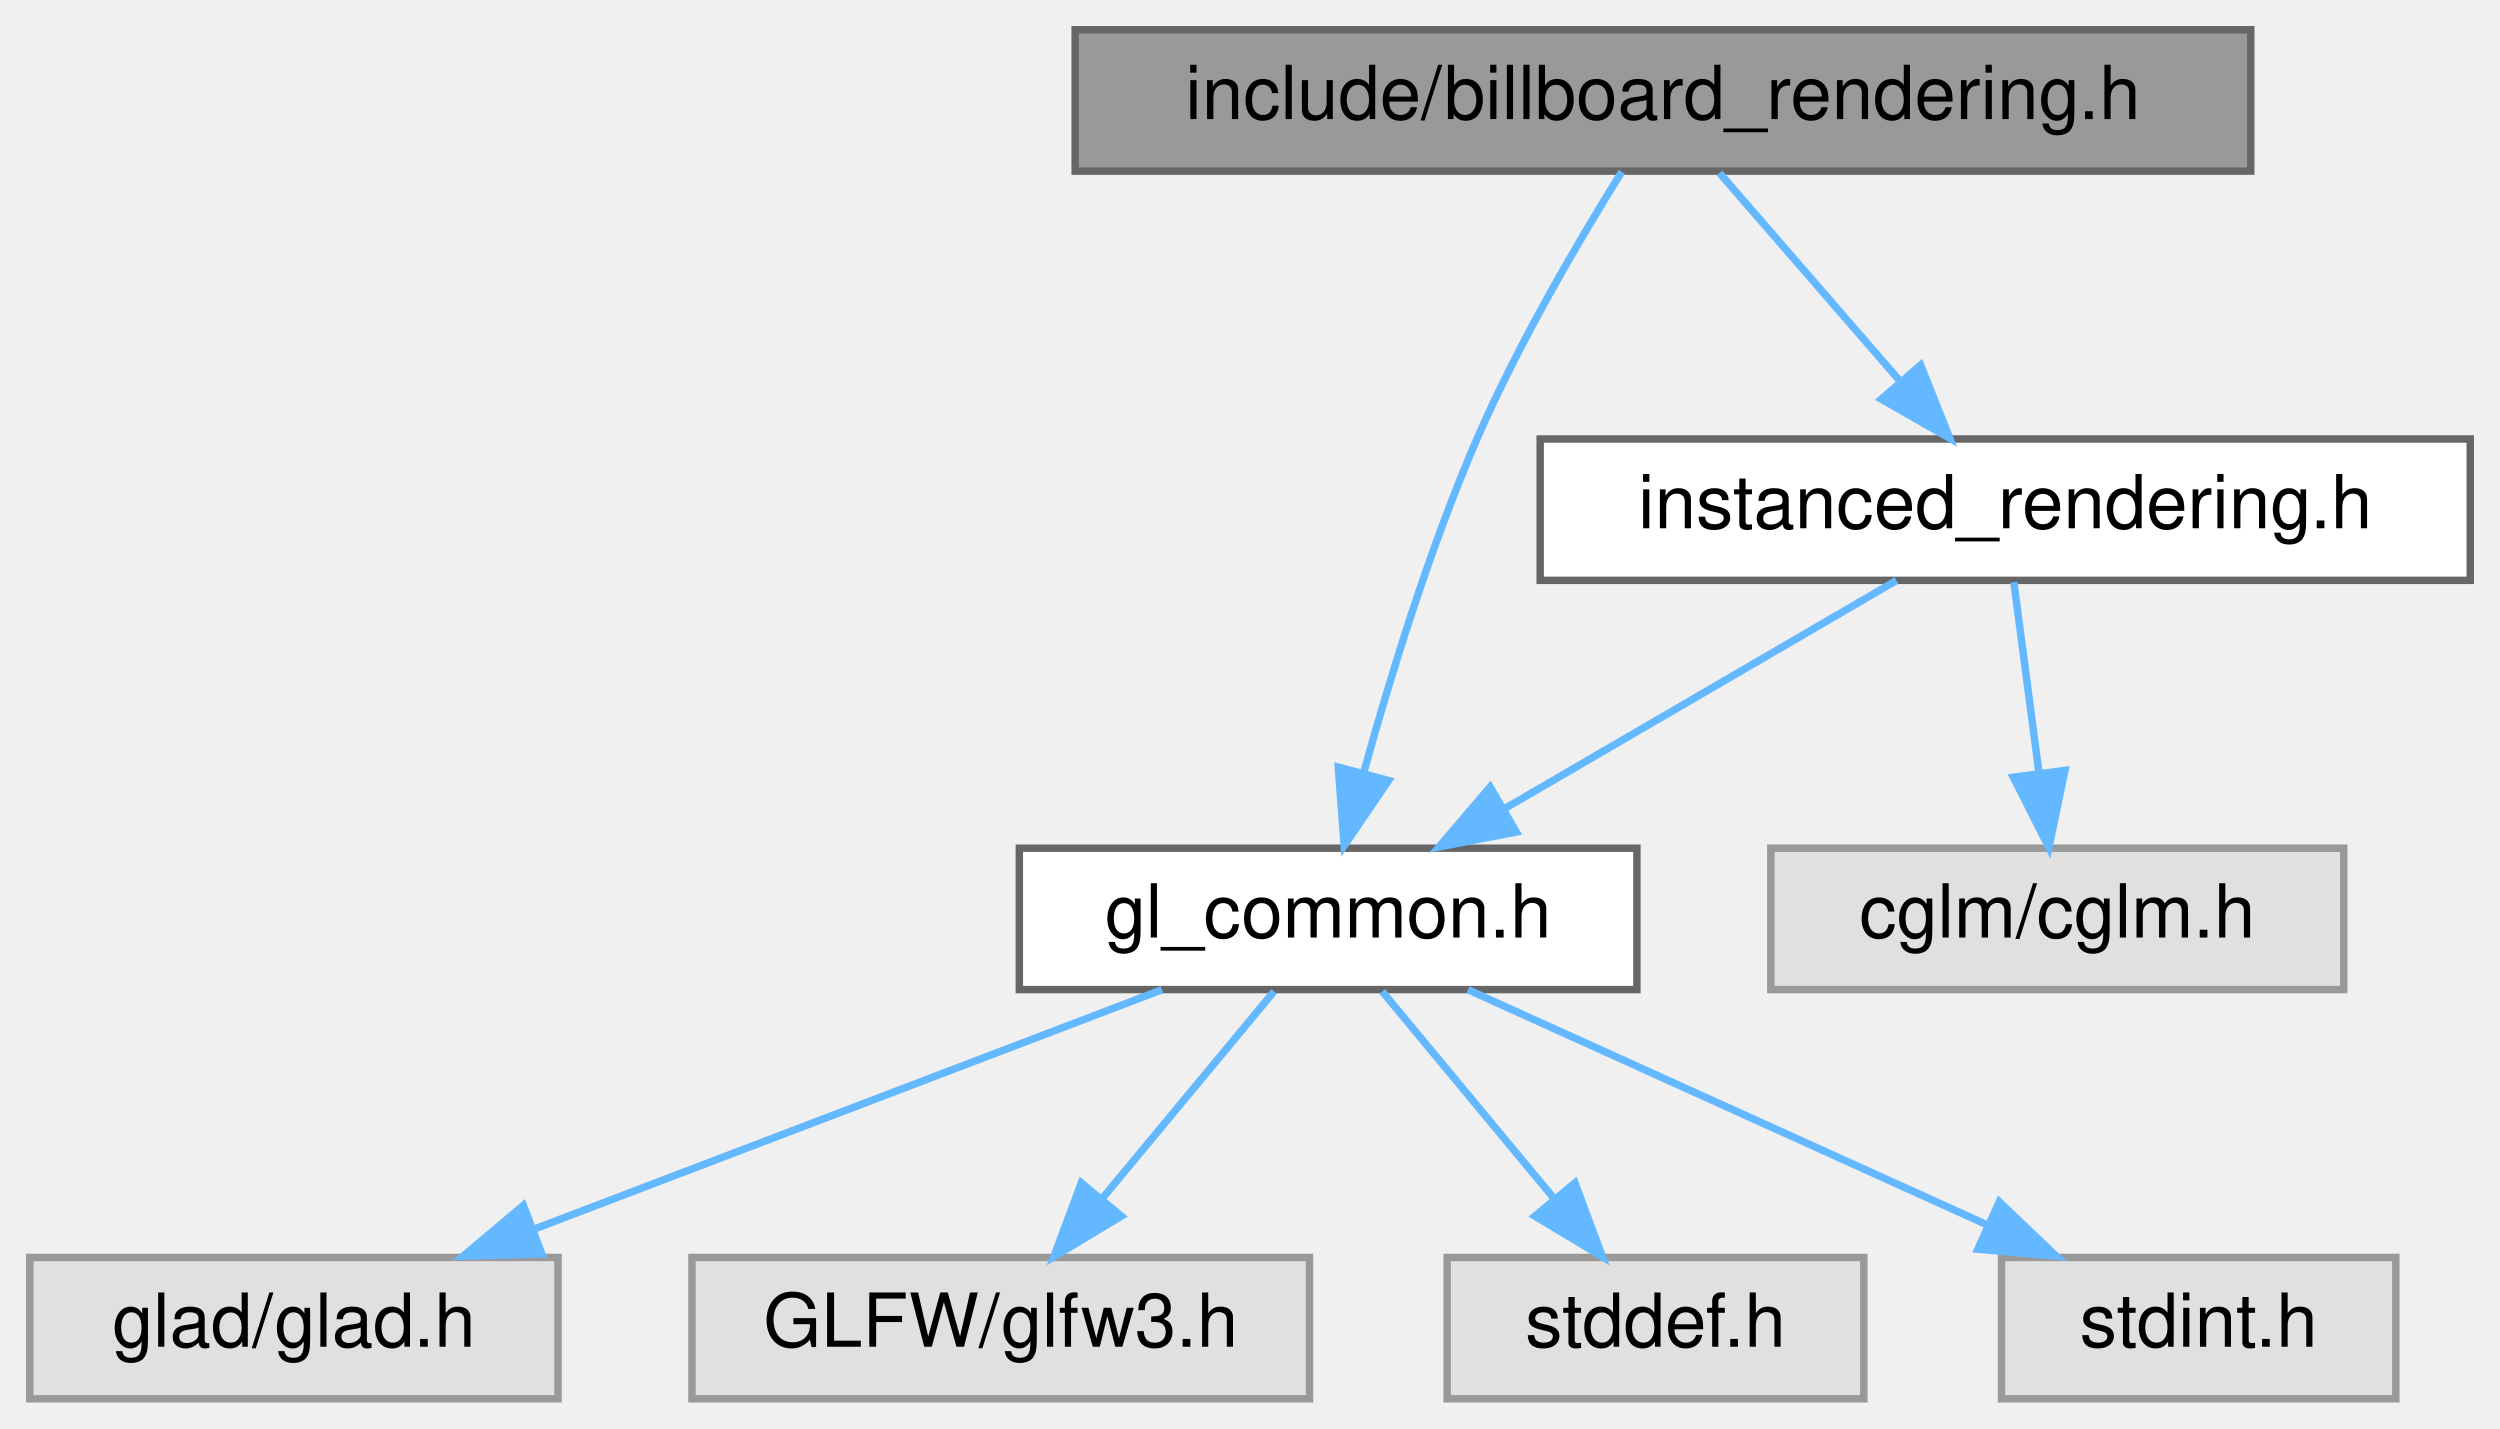
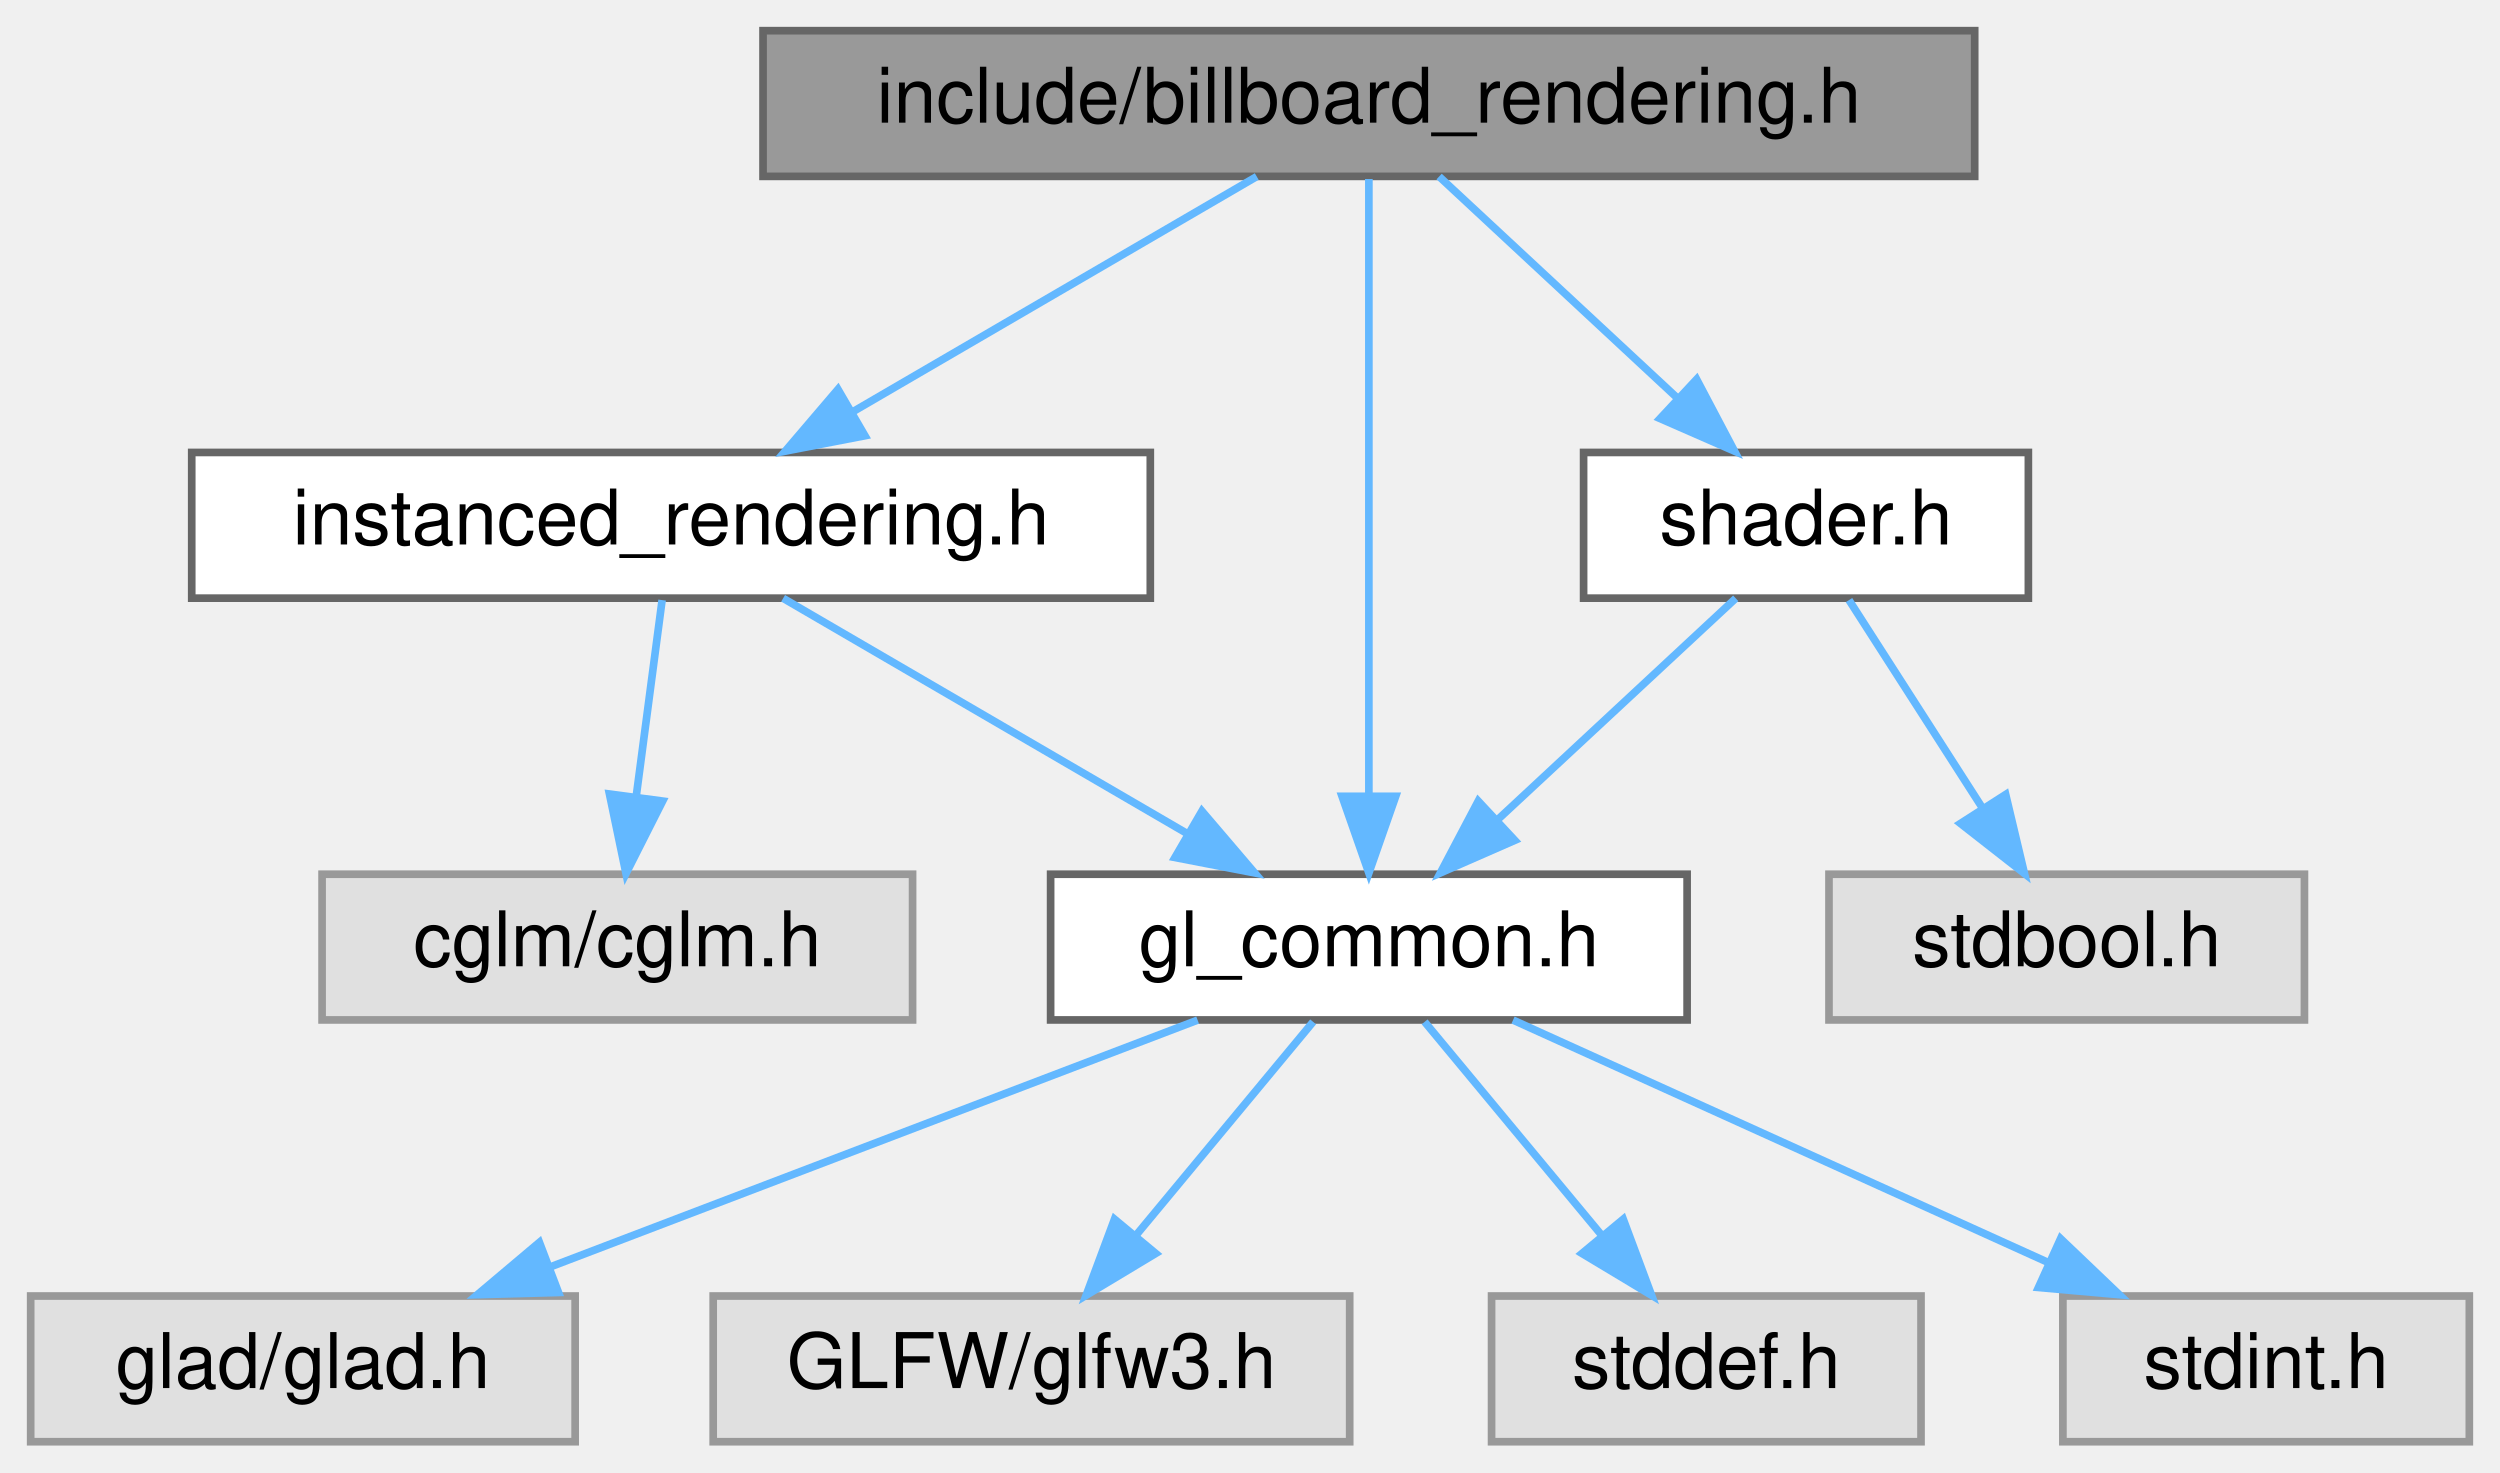
- <svg xmlns="http://www.w3.org/2000/svg" xmlns:xlink="http://www.w3.org/1999/xlink" width="336pt" height="192pt" viewBox="0.00 0.00 336.00 192.00">
+ <svg xmlns="http://www.w3.org/2000/svg" xmlns:xlink="http://www.w3.org/1999/xlink" width="326pt" height="192pt" viewBox="0.00 0.00 326.00 192.00">
  <g id="graph0" class="graph" transform="scale(1 1) rotate(0) translate(4 188)">
    <g id="Node000001" class="node">
      <g id="a_Node000001">
        <a xlink:title="View-aligned quad rendering (billboarding) for optimized sphere drawing.">
-           <polygon fill="#999999" stroke="#666666" points="298.5,-184 140.5,-184 140.5,-165 298.5,-165 298.5,-184" />
-           <text text-anchor="middle" x="219.5" y="-172" font-family="Helvetica,sans-Serif" font-size="10.00">include/billboard_rendering.h</text>
+           <polygon fill="#999999" stroke="#666666" points="253.5,-184 95.5,-184 95.5,-165 253.5,-165 253.5,-184" />
+           <text text-anchor="middle" x="174.5" y="-172" font-family="Helvetica,sans-Serif" font-size="10.00">include/billboard_rendering.h</text>
        </a>
      </g>
    </g>
    <g id="Node000002" class="node">
      <g id="a_Node000002">
        <a xlink:href="gl__common_8h.html" target="_top" xlink:title="Common OpenGL definitions, RAII helpers, and utilities.">
          <polygon fill="white" stroke="#666666" points="216,-74 133,-74 133,-55 216,-55 216,-74" />
          <text text-anchor="middle" x="174.5" y="-62" font-family="Helvetica,sans-Serif" font-size="10.00">gl_common.h</text>
        </a>
      </g>
    </g>
    <g id="edge1_Node000001_Node000002" class="edge">
      <g id="a_edge1_Node000001_Node000002">
        <a xlink:title=" ">
-           <path fill="none" stroke="#63b8ff" d="M213.97,-164.91C208.49,-156.14 200.13,-142.01 194.5,-129 188.18,-114.4 182.87,-97.14 179.32,-84.3" />
-           <polygon fill="#63b8ff" stroke="#63b8ff" points="182.62,-83.1 176.66,-74.33 175.86,-84.9 182.62,-83.1" />
+           <path fill="none" stroke="#63b8ff" d="M174.5,-164.66C174.5,-147.17 174.5,-107.8 174.5,-84.27" />
+           <polygon fill="#63b8ff" stroke="#63b8ff" points="178,-84.16 174.5,-74.16 171,-84.16 178,-84.16" />
        </a>
      </g>
    </g>
    <g id="Node000007" class="node">
      <g id="a_Node000007">
        <a xlink:href="instanced__rendering_8h.html" target="_top" xlink:title="Mesh-based instanced rendering for spheres.">
-           <polygon fill="white" stroke="#666666" points="328,-129 203,-129 203,-110 328,-110 328,-129" />
-           <text text-anchor="middle" x="265.5" y="-117" font-family="Helvetica,sans-Serif" font-size="10.00">instanced_rendering.h</text>
+           <polygon fill="white" stroke="#666666" points="146,-129 21,-129 21,-110 146,-110 146,-129" />
+           <text text-anchor="middle" x="83.5" y="-117" font-family="Helvetica,sans-Serif" font-size="10.00">instanced_rendering.h</text>
        </a>
      </g>
    </g>
    <g id="edge6_Node000001_Node000007" class="edge">
      <g id="a_edge6_Node000001_Node000007">
        <a xlink:title=" ">
-           <path fill="none" stroke="#63b8ff" d="M227.1,-164.75C233.66,-157.18 243.32,-146.05 251.31,-136.84" />
-           <polygon fill="#63b8ff" stroke="#63b8ff" points="254.13,-138.94 258.05,-129.09 248.85,-134.35 254.13,-138.94" />
+           <path fill="none" stroke="#63b8ff" d="M159.88,-164.98C145.64,-156.69 123.75,-143.94 107.05,-134.22" />
+           <polygon fill="#63b8ff" stroke="#63b8ff" points="108.79,-131.18 98.39,-129.17 105.27,-137.23 108.79,-131.18" />
+         </a>
+       </g>
+     </g>
+     <g id="Node000009" class="node">
+       <g id="a_Node000009">
+         <a xlink:href="shader_8h.html" target="_top" xlink:title="High-level OpenGL shader management with metadata and uniform caching.">
+           <polygon fill="white" stroke="#666666" points="260.5,-129 202.5,-129 202.5,-110 260.5,-110 260.5,-129" />
+           <text text-anchor="middle" x="231.5" y="-117" font-family="Helvetica,sans-Serif" font-size="10.00">shader.h</text>
+         </a>
+       </g>
+     </g>
+     <g id="edge9_Node000001_Node000009" class="edge">
+       <g id="a_edge9_Node000001_Node000009">
+         <a xlink:title=" ">
+           <path fill="none" stroke="#63b8ff" d="M183.66,-164.98C192,-157.23 204.53,-145.58 214.68,-136.14" />
+           <polygon fill="#63b8ff" stroke="#63b8ff" points="217.24,-138.54 222.18,-129.17 212.47,-133.42 217.24,-138.54" />
        </a>
      </g>
    </g>
    <g id="Node000003" class="node">
      <g id="a_Node000003">
        <a xlink:title=" ">
          <polygon fill="#e0e0e0" stroke="#999999" points="71,-19 0,-19 0,0 71,0 71,-19" />
          <text text-anchor="middle" x="35.5" y="-7" font-family="Helvetica,sans-Serif" font-size="10.00">glad/glad.h</text>
        </a>
      </g>
    </g>
    <g id="edge2_Node000002_Node000003" class="edge">
      <g id="a_edge2_Node000002_Node000003">
        <a xlink:title=" ">
          <path fill="none" stroke="#63b8ff" d="M152.17,-54.98C129.3,-46.27 93.54,-32.63 67.64,-22.75" />
          <polygon fill="#63b8ff" stroke="#63b8ff" points="68.83,-19.46 58.24,-19.17 66.34,-26 68.83,-19.46" />
        </a>
      </g>
    </g>
    <g id="Node000004" class="node">
      <g id="a_Node000004">
        <a xlink:title=" ">
          <polygon fill="#e0e0e0" stroke="#999999" points="172,-19 89,-19 89,0 172,0 172,-19" />
          <text text-anchor="middle" x="130.5" y="-7" font-family="Helvetica,sans-Serif" font-size="10.00">GLFW/glfw3.h</text>
        </a>
      </g>
    </g>
    <g id="edge3_Node000002_Node000004" class="edge">
      <g id="a_edge3_Node000002_Node000004">
        <a xlink:title=" ">
          <path fill="none" stroke="#63b8ff" d="M167.23,-54.75C160.96,-47.18 151.71,-36.05 144.07,-26.84" />
          <polygon fill="#63b8ff" stroke="#63b8ff" points="146.71,-24.55 137.63,-19.09 141.33,-29.02 146.71,-24.55" />
        </a>
      </g>
    </g>
    <g id="Node000005" class="node">
      <g id="a_Node000005">
        <a xlink:title=" ">
          <polygon fill="#e0e0e0" stroke="#999999" points="246.5,-19 190.5,-19 190.5,0 246.5,0 246.5,-19" />
          <text text-anchor="middle" x="218.5" y="-7" font-family="Helvetica,sans-Serif" font-size="10.00">stddef.h</text>
        </a>
      </g>
    </g>
    <g id="edge4_Node000002_Node000005" class="edge">
      <g id="a_edge4_Node000002_Node000005">
        <a xlink:title=" ">
          <path fill="none" stroke="#63b8ff" d="M181.77,-54.75C188.04,-47.18 197.29,-36.05 204.93,-26.84" />
          <polygon fill="#63b8ff" stroke="#63b8ff" points="207.67,-29.02 211.37,-19.09 202.29,-24.55 207.67,-29.02" />
        </a>
      </g>
    </g>
    <g id="Node000006" class="node">
      <g id="a_Node000006">
        <a xlink:title=" ">
          <polygon fill="#e0e0e0" stroke="#999999" points="318,-19 265,-19 265,0 318,0 318,-19" />
          <text text-anchor="middle" x="291.5" y="-7" font-family="Helvetica,sans-Serif" font-size="10.00">stdint.h</text>
        </a>
      </g>
    </g>
    <g id="edge5_Node000002_Node000006" class="edge">
      <g id="a_edge5_Node000002_Node000006">
        <a xlink:title=" ">
          <path fill="none" stroke="#63b8ff" d="M193.3,-54.98C212.12,-46.46 241.32,-33.23 263,-23.41" />
          <polygon fill="#63b8ff" stroke="#63b8ff" points="264.7,-26.48 272.36,-19.17 261.81,-20.11 264.7,-26.48" />
        </a>
      </g>
    </g>
    <g id="edge7_Node000007_Node000002" class="edge">
      <g id="a_edge7_Node000007_Node000002">
        <a xlink:title=" ">
-           <path fill="none" stroke="#63b8ff" d="M250.88,-109.98C236.64,-101.69 214.75,-88.94 198.05,-79.22" />
-           <polygon fill="#63b8ff" stroke="#63b8ff" points="199.79,-76.18 189.39,-74.17 196.27,-82.23 199.79,-76.18" />
+           <path fill="none" stroke="#63b8ff" d="M98.12,-109.98C112.36,-101.69 134.25,-88.94 150.95,-79.22" />
+           <polygon fill="#63b8ff" stroke="#63b8ff" points="152.73,-82.23 159.61,-74.17 149.21,-76.18 152.73,-82.23" />
        </a>
      </g>
    </g>
    <g id="Node000008" class="node">
      <g id="a_Node000008">
        <a xlink:title=" ">
-           <polygon fill="#e0e0e0" stroke="#999999" points="311,-74 234,-74 234,-55 311,-55 311,-74" />
-           <text text-anchor="middle" x="272.5" y="-62" font-family="Helvetica,sans-Serif" font-size="10.00">cglm/cglm.h</text>
+           <polygon fill="#e0e0e0" stroke="#999999" points="115,-74 38,-74 38,-55 115,-55 115,-74" />
+           <text text-anchor="middle" x="76.5" y="-62" font-family="Helvetica,sans-Serif" font-size="10.00">cglm/cglm.h</text>
        </a>
      </g>
    </g>
    <g id="edge8_Node000007_Node000008" class="edge">
      <g id="a_edge8_Node000007_Node000008">
        <a xlink:title=" ">
-           <path fill="none" stroke="#63b8ff" d="M266.66,-109.75C267.57,-102.8 268.89,-92.85 270.04,-84.13" />
-           <polygon fill="#63b8ff" stroke="#63b8ff" points="273.53,-84.46 271.37,-74.09 266.59,-83.54 273.53,-84.46" />
+           <path fill="none" stroke="#63b8ff" d="M82.34,-109.75C81.43,-102.8 80.11,-92.85 78.96,-84.13" />
+           <polygon fill="#63b8ff" stroke="#63b8ff" points="82.41,-83.54 77.63,-74.09 75.47,-84.46 82.41,-83.54" />
+         </a>
+       </g>
+     </g>
+     <g id="edge10_Node000009_Node000002" class="edge">
+       <g id="a_edge10_Node000009_Node000002">
+         <a xlink:title=" ">
+           <path fill="none" stroke="#63b8ff" d="M222.34,-109.98C214,-102.23 201.47,-90.58 191.32,-81.14" />
+           <polygon fill="#63b8ff" stroke="#63b8ff" points="193.53,-78.42 183.82,-74.17 188.76,-83.54 193.53,-78.42" />
+         </a>
+       </g>
+     </g>
+     <g id="Node000010" class="node">
+       <g id="a_Node000010">
+         <a xlink:title=" ">
+           <polygon fill="#e0e0e0" stroke="#999999" points="296.5,-74 234.5,-74 234.5,-55 296.5,-55 296.5,-74" />
+           <text text-anchor="middle" x="265.5" y="-62" font-family="Helvetica,sans-Serif" font-size="10.00">stdbool.h</text>
+         </a>
+       </g>
+     </g>
+     <g id="edge11_Node000009_Node000010" class="edge">
+       <g id="a_edge11_Node000009_Node000010">
+         <a xlink:title=" ">
+           <path fill="none" stroke="#63b8ff" d="M237.11,-109.75C241.82,-102.42 248.67,-91.73 254.47,-82.7" />
+           <polygon fill="#63b8ff" stroke="#63b8ff" points="257.54,-84.4 259.99,-74.09 251.64,-80.62 257.54,-84.4" />
        </a>
      </g>
    </g>
  </g>
</svg>
